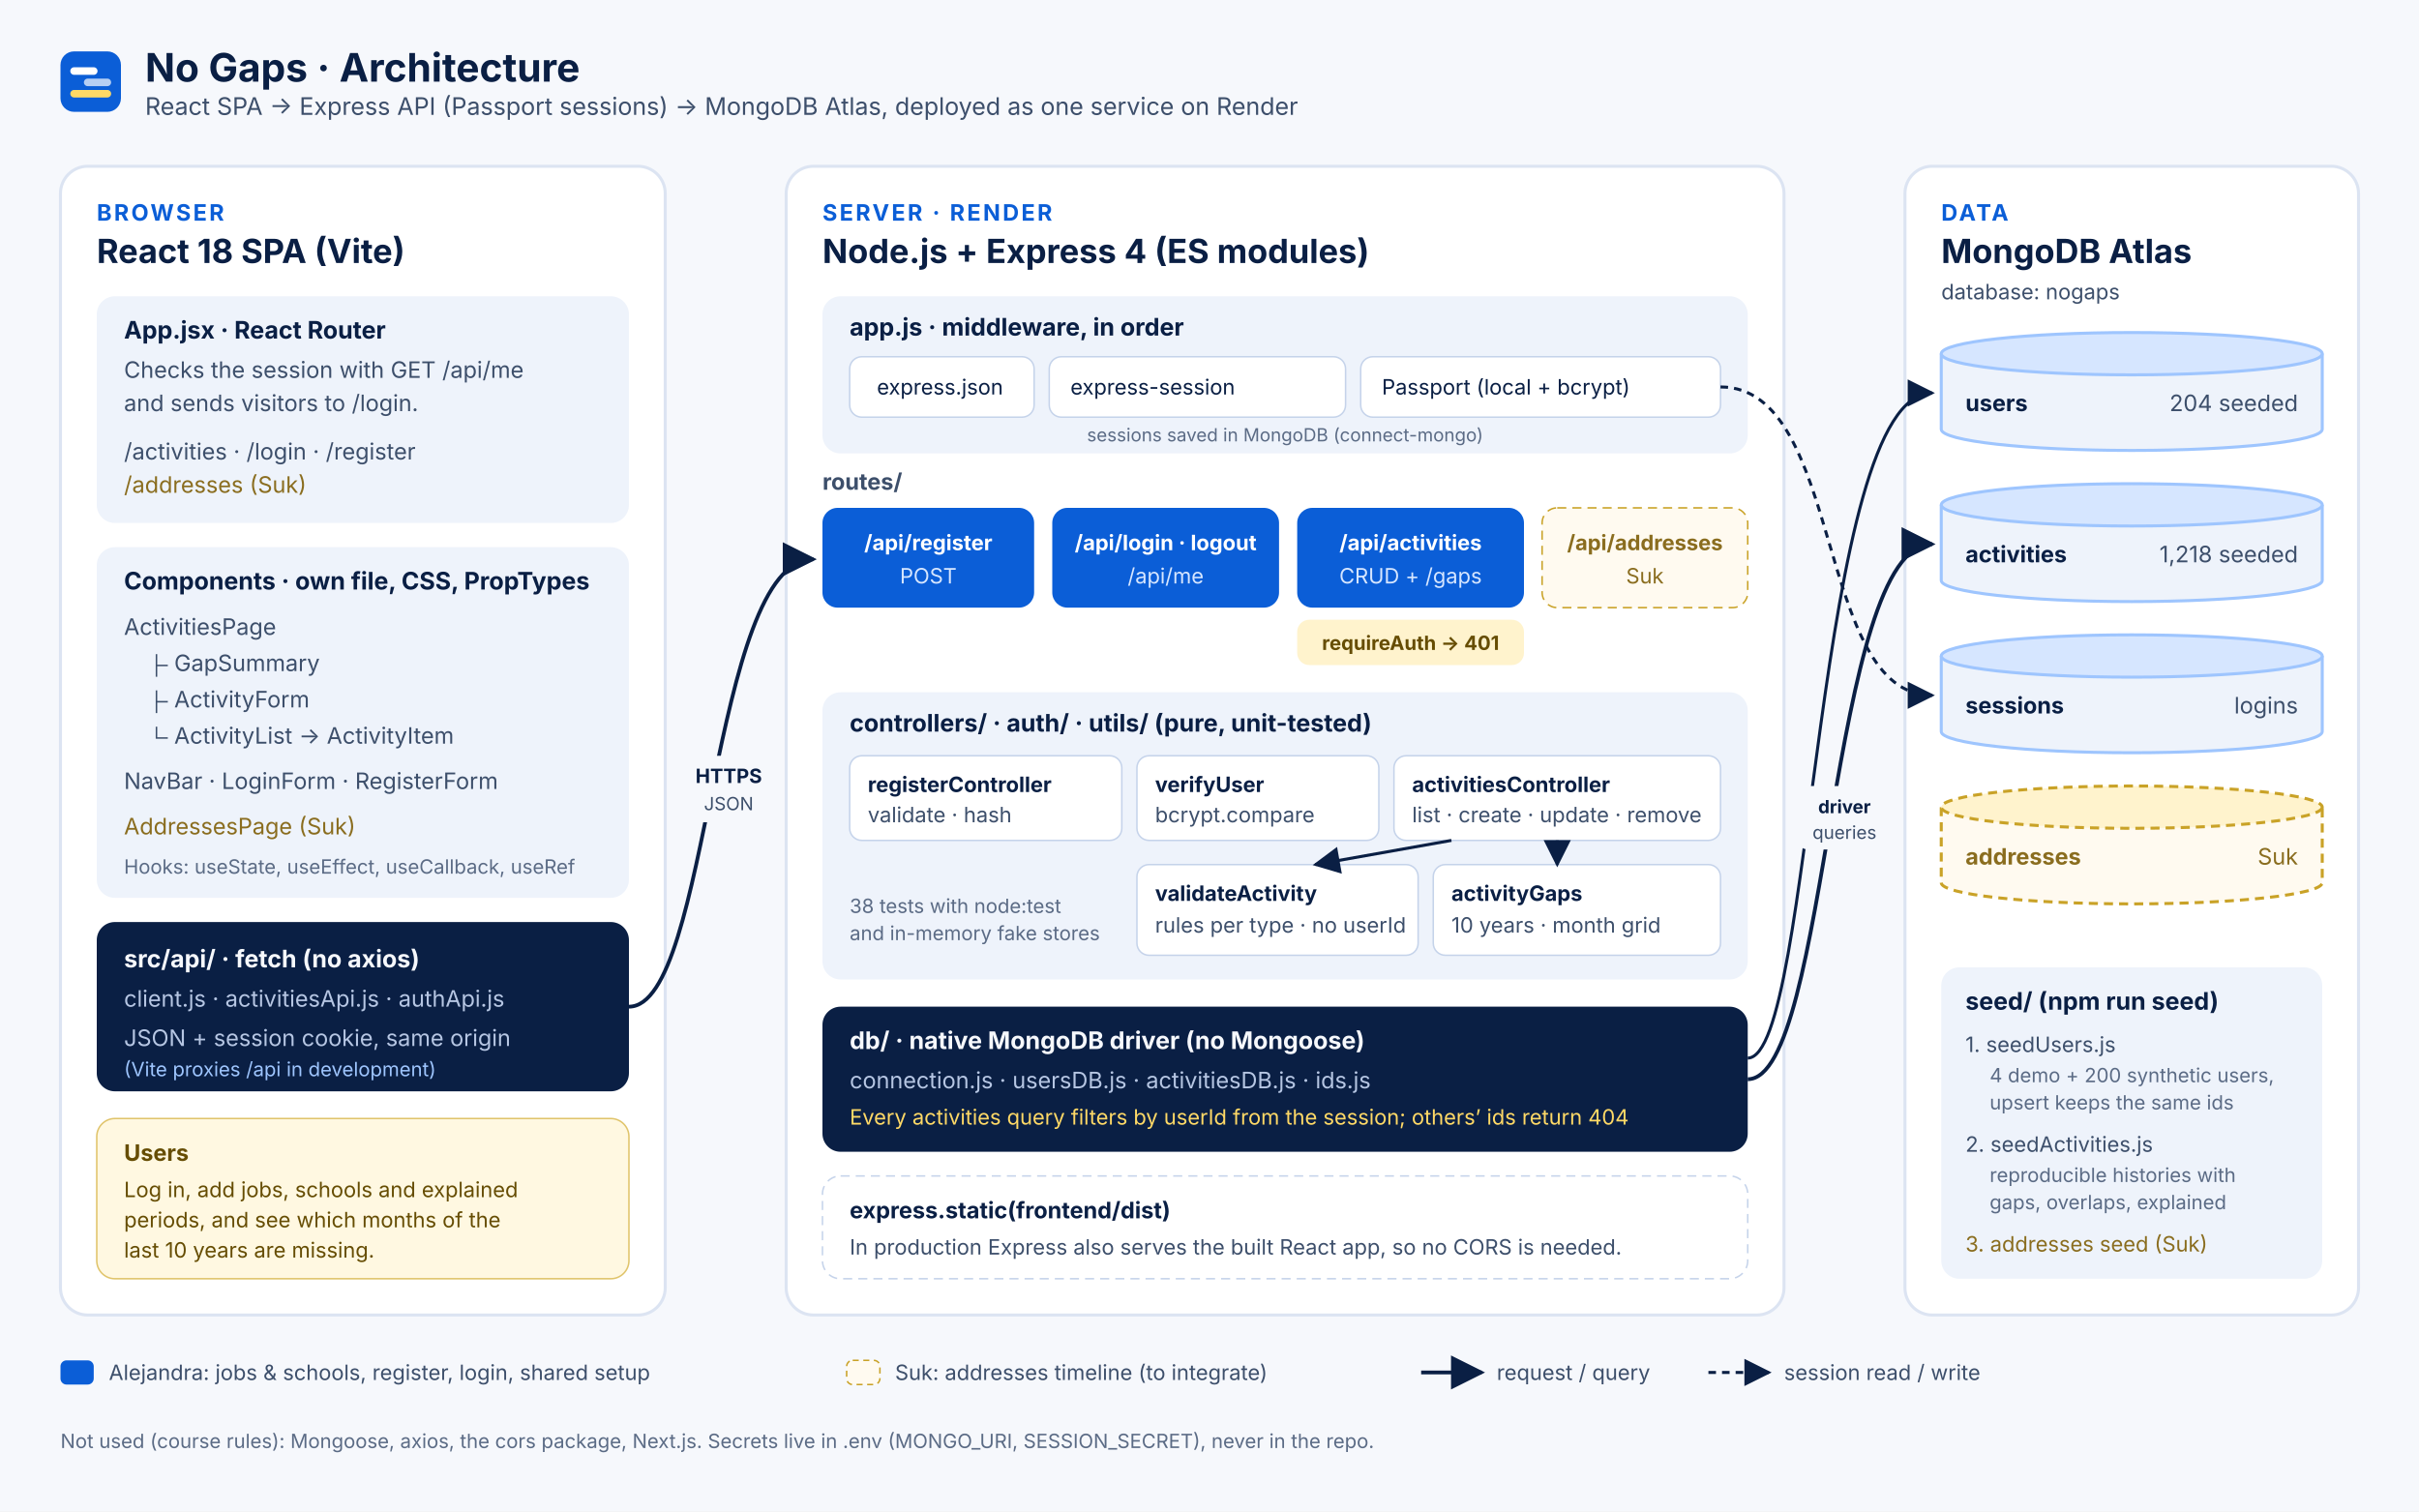
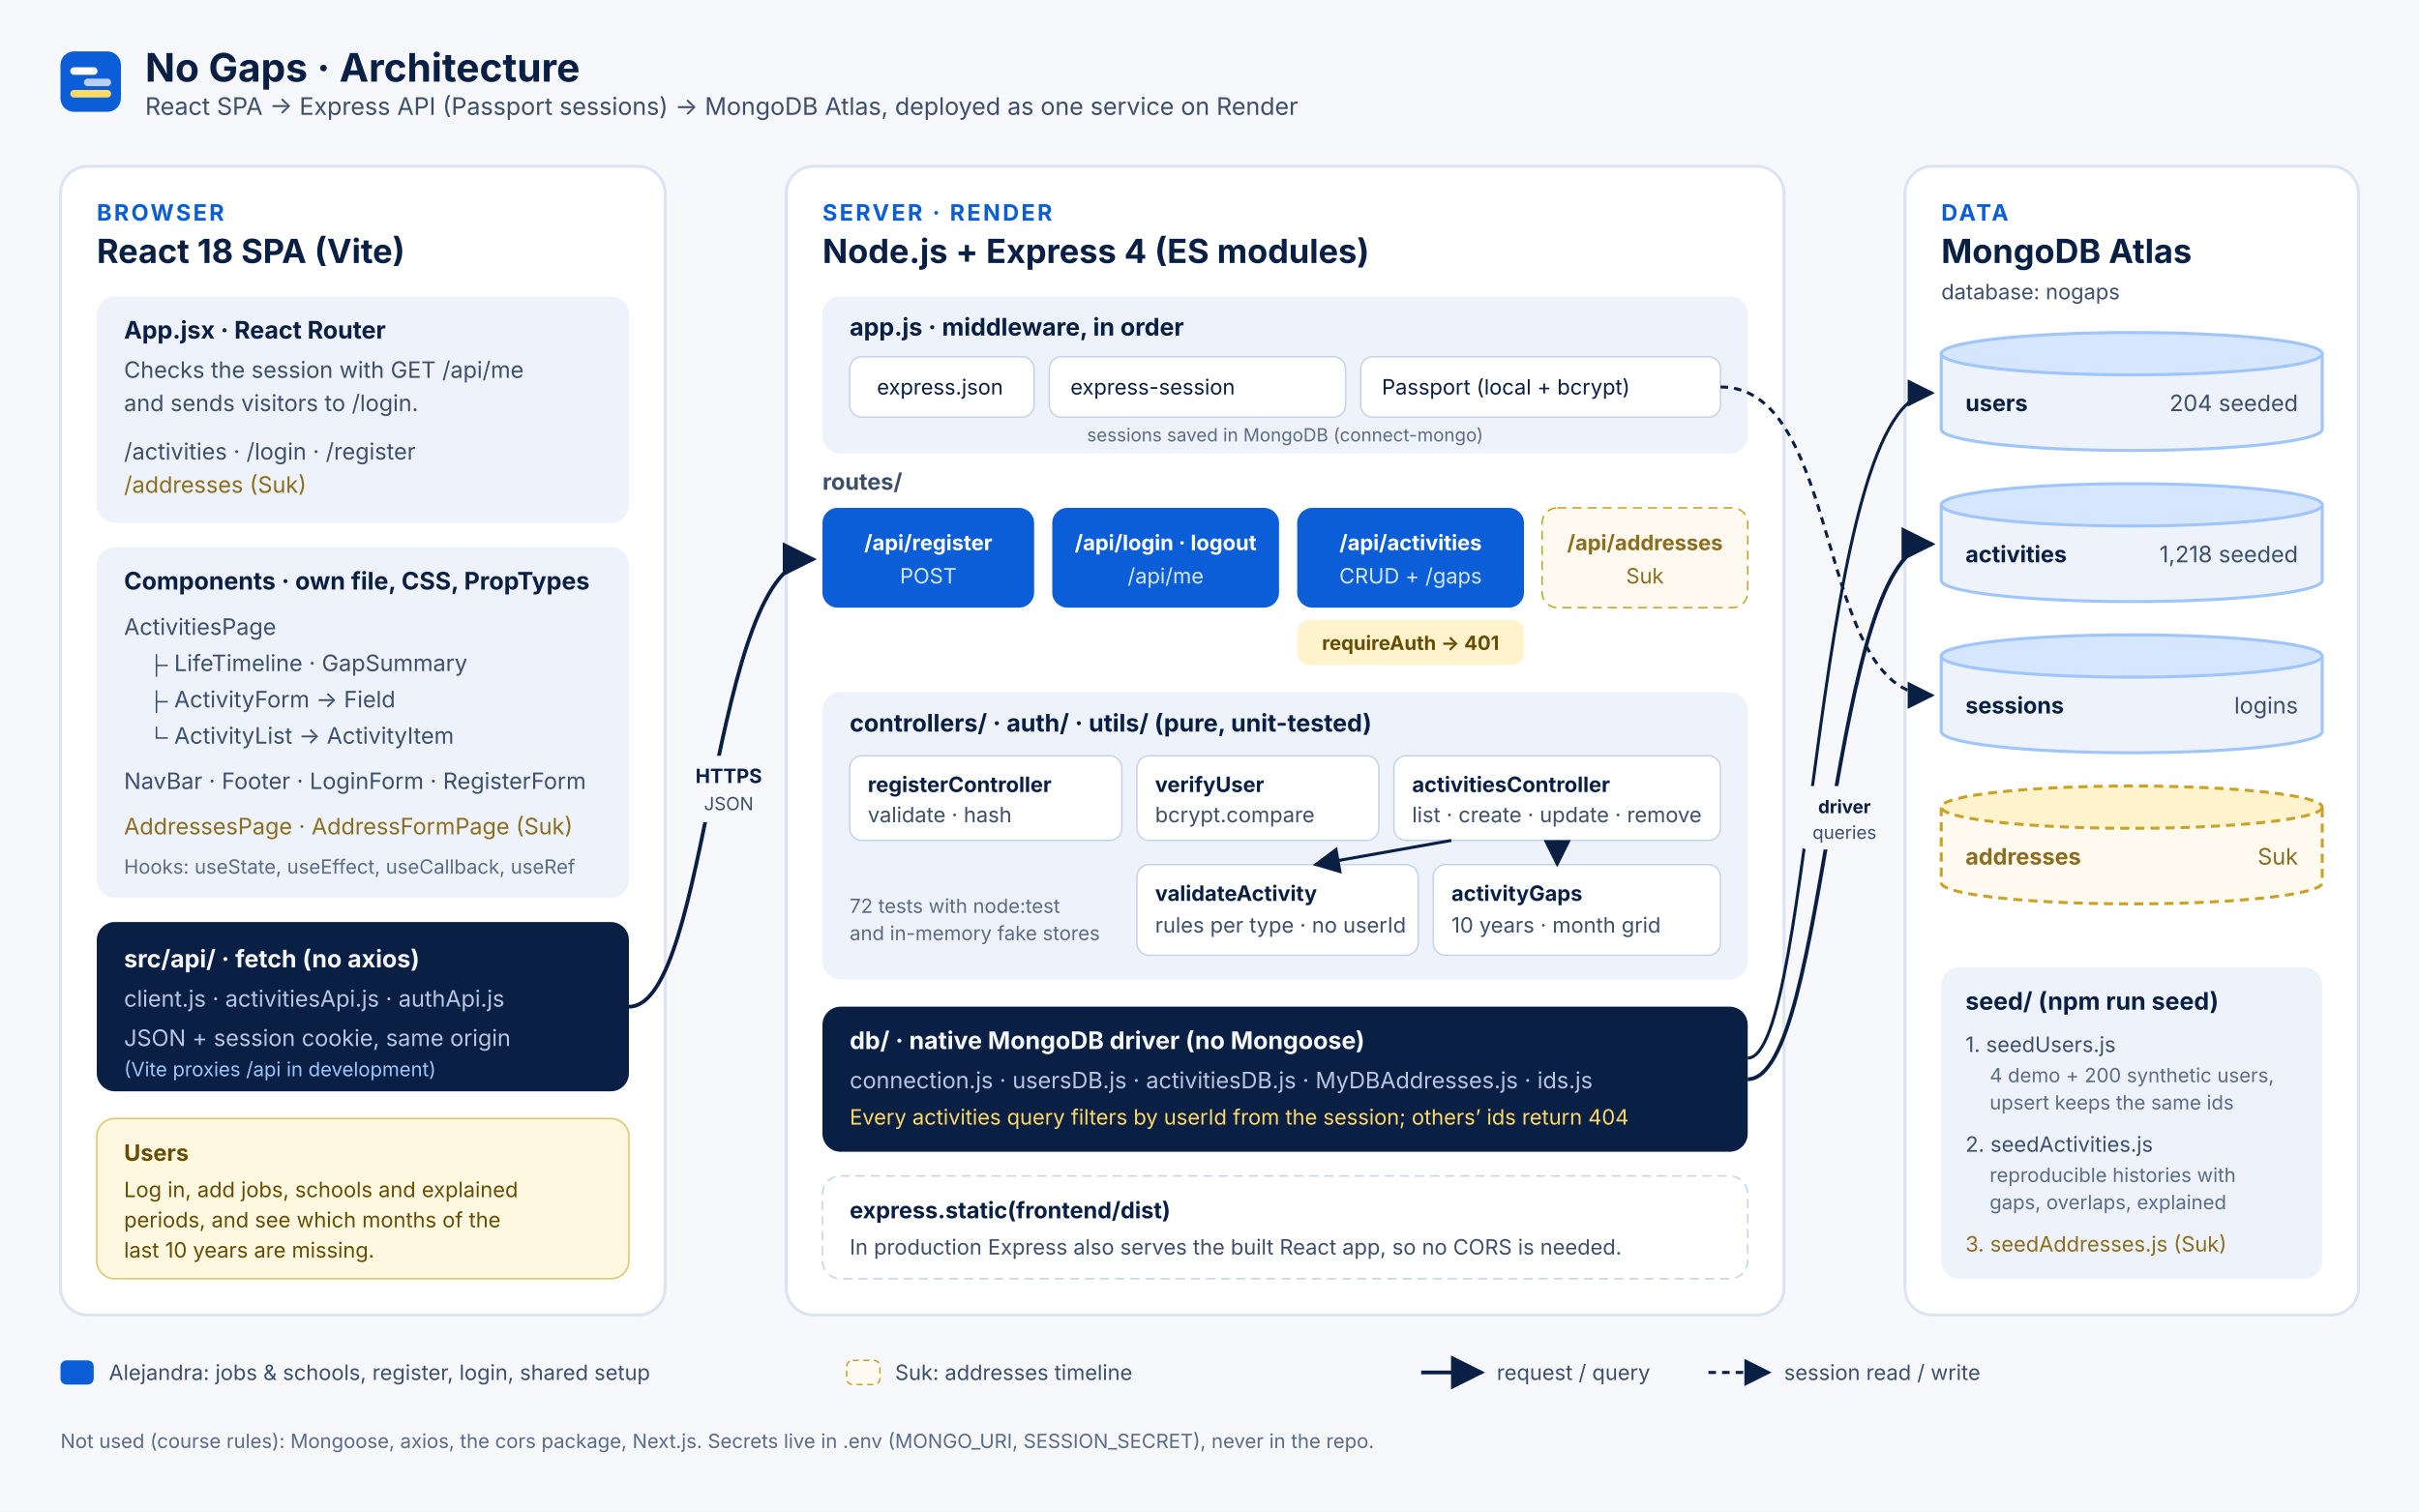
<svg xmlns="http://www.w3.org/2000/svg" viewBox="0 0 1600 1000" width="1600" height="1000" font-family="Inter, 'Segoe UI', Roboto, Helvetica, Arial, sans-serif">
  <defs>
    <marker id="arr" viewBox="0 0 10 10" refX="9" refY="5" markerWidth="9" markerHeight="9" orient="auto-start-reverse">
      <path d="M0 0 L10 5 L0 10 z" fill="#0a1f44" />
    </marker>
    <marker id="arrg" viewBox="0 0 10 10" refX="9" refY="5" markerWidth="9" markerHeight="9" orient="auto-start-reverse">
      <path d="M0 0 L10 5 L0 10 z" fill="#8a6d1f" />
    </marker>
  </defs>
  <rect width="1600" height="1000" fill="#f6f8fc" />
  <g transform="translate(40 34)">
    <rect width="40" height="40" rx="9" fill="#0b5ed7" />
    <g stroke-linecap="round" stroke-width="5">
      <path d="M9 13H22" stroke="#fff" />
      <path d="M18 20.5H31" stroke="#fff" opacity=".7" />
      <path d="M9 28H31" stroke="#ffd966" />
    </g>
    <text x="56" y="20" font-size="26" font-weight="700" fill="#0a1f44">No Gaps · Architecture</text>
    <text x="56" y="42" font-size="16" fill="#3d4f6b">React SPA → Express API (Passport sessions) → MongoDB Atlas, deployed as one service on Render</text>
  </g>
  <rect x="40" y="110" width="400" height="760" rx="18" fill="#ffffff" stroke="#dce4f2" stroke-width="2" />
  <text x="64" y="146" font-size="15" font-weight="700" fill="#0b5ed7" letter-spacing="1.5">BROWSER</text>
  <text x="64" y="174" font-size="22" font-weight="700" fill="#0a1f44">React 18 SPA (Vite)</text>
  <rect x="64" y="196" width="352" height="150" rx="12" fill="#eef3fb" />
  <text x="82" y="224" font-size="16" font-weight="700" fill="#0a1f44">App.jsx · React Router</text>
  <text x="82" y="250" font-size="15" fill="#3d4f6b">Checks the session with GET /api/me</text>
  <text x="82" y="272" font-size="15" fill="#3d4f6b">and sends visitors to /login.</text>
  <text x="82" y="304" font-size="15" fill="#3d4f6b">/activities · /login · /register</text>
  <text x="82" y="326" font-size="15" fill="#8a6d1f">/addresses (Suk)</text>
  <rect x="64" y="362" width="352" height="232" rx="12" fill="#eef3fb" />
  <text x="82" y="390" font-size="16" font-weight="700" fill="#0a1f44">Components · own file, CSS, PropTypes</text>
  <text x="82" y="420" font-size="15" fill="#3d4f6b">ActivitiesPage</text>
-   <text x="96" y="444" font-size="15" fill="#3d4f6b">├ GapSummary</text>
-   <text x="96" y="468" font-size="15" fill="#3d4f6b">├ ActivityForm</text>
+   <text x="96" y="444" font-size="15" fill="#3d4f6b">├ LifeTimeline · GapSummary</text>
+   <text x="96" y="468" font-size="15" fill="#3d4f6b">├ ActivityForm → Field</text>
  <text x="96" y="492" font-size="15" fill="#3d4f6b">└ ActivityList → ActivityItem</text>
-   <text x="82" y="522" font-size="15" fill="#3d4f6b">NavBar · LoginForm · RegisterForm</text>
-   <text x="82" y="552" font-size="15" fill="#8a6d1f">AddressesPage (Suk)</text>
+   <text x="82" y="522" font-size="15" fill="#3d4f6b">NavBar · Footer · LoginForm · RegisterForm</text>
+   <text x="82" y="552" font-size="15" fill="#8a6d1f">AddressesPage · AddressFormPage (Suk)</text>
  <text x="82" y="578" font-size="13" fill="#5b6b85">Hooks: useState, useEffect, useCallback, useRef</text>
  <rect x="64" y="610" width="352" height="112" rx="12" fill="#0a1f44" />
  <text x="82" y="640" font-size="16" font-weight="700" fill="#f6f8fc">src/api/ · fetch (no axios)</text>
  <text x="82" y="666" font-size="15" fill="#b6c6e3">client.js · activitiesApi.js · authApi.js</text>
  <text x="82" y="692" font-size="15" fill="#b6c6e3">JSON + session cookie, same origin</text>
  <text x="82" y="712" font-size="13" fill="#9ec5fe">(Vite proxies /api in development)</text>
  <rect x="64" y="740" width="352" height="106" rx="12" fill="#fff8e1" stroke="#e0c46b" />
  <text x="82" y="768" font-size="15" font-weight="700" fill="#664d03">Users</text>
  <text x="82" y="792" font-size="14" fill="#664d03">Log in, add jobs, schools and explained</text>
  <text x="82" y="812" font-size="14" fill="#664d03">periods, and see which months of the</text>
  <text x="82" y="832" font-size="14" fill="#664d03">last 10 years are missing.</text>
  <rect x="520" y="110" width="660" height="760" rx="18" fill="#ffffff" stroke="#dce4f2" stroke-width="2" />
  <text x="544" y="146" font-size="15" font-weight="700" fill="#0b5ed7" letter-spacing="1.5">SERVER · RENDER</text>
  <text x="544" y="174" font-size="22" font-weight="700" fill="#0a1f44">Node.js + Express 4 (ES modules)</text>
  <rect x="544" y="196" width="612" height="104" rx="12" fill="#eef3fb" />
  <text x="562" y="222" font-size="16" font-weight="700" fill="#0a1f44">app.js · middleware, in order</text>
  <g font-size="14" fill="#0a1f44">
    <rect x="562" y="236" width="122" height="40" rx="8" fill="#ffffff" stroke="#c5d3ea" />
    <text x="580" y="261">express.json</text>
    <rect x="694" y="236" width="196" height="40" rx="8" fill="#ffffff" stroke="#c5d3ea" />
    <text x="708" y="261">express-session</text>
    <rect x="900" y="236" width="238" height="40" rx="8" fill="#ffffff" stroke="#c5d3ea" />
    <text x="914" y="261">Passport (local + bcrypt)</text>
  </g>
  <text x="850" y="292" font-size="12" fill="#5b6b85" text-anchor="middle">sessions saved in MongoDB (connect-mongo)</text>
  <text x="544" y="324" font-size="15" font-weight="700" fill="#3d4f6b">routes/</text>
  <g font-size="14">
    <rect x="544" y="336" width="140" height="66" rx="10" fill="#0b5ed7" />
    <text x="614" y="364" fill="#fff" text-anchor="middle" font-weight="700">/api/register</text>
    <text x="614" y="386" fill="#d6e6ff" text-anchor="middle">POST</text>
    <rect x="696" y="336" width="150" height="66" rx="10" fill="#0b5ed7" />
    <text x="771" y="364" fill="#fff" text-anchor="middle" font-weight="700">/api/login · logout</text>
    <text x="771" y="386" fill="#d6e6ff" text-anchor="middle">/api/me</text>
    <rect x="858" y="336" width="150" height="66" rx="10" fill="#0b5ed7" />
    <text x="933" y="364" fill="#fff" text-anchor="middle" font-weight="700">/api/activities</text>
    <text x="933" y="386" fill="#d6e6ff" text-anchor="middle">CRUD + /gaps</text>
    <rect x="1020" y="336" width="136" height="66" rx="10" fill="#fffaf0" stroke="#c9a227" stroke-dasharray="6 4" />
    <text x="1088" y="364" fill="#8a6d1f" text-anchor="middle" font-weight="700">/api/addresses</text>
    <text x="1088" y="386" fill="#8a6d1f" text-anchor="middle">Suk</text>
  </g>
  <rect x="858" y="410" width="150" height="30" rx="8" fill="#fff3cd" />
  <text x="933" y="430" font-size="13" fill="#664d03" text-anchor="middle" font-weight="700">requireAuth → 401</text>
  <rect x="544" y="458" width="612" height="190" rx="12" fill="#eef3fb" />
  <text x="562" y="484" font-size="16" font-weight="700" fill="#0a1f44">controllers/ · auth/ · utils/  (pure, unit-tested)</text>
  <g font-size="14" fill="#0a1f44">
    <rect x="562" y="500" width="180" height="56" rx="8" fill="#fff" stroke="#c5d3ea" />
    <text x="574" y="524" font-weight="700">registerController</text>
    <text x="574" y="544" fill="#3d4f6b">validate · hash</text>
    <rect x="752" y="500" width="160" height="56" rx="8" fill="#fff" stroke="#c5d3ea" />
    <text x="764" y="524" font-weight="700">verifyUser</text>
    <text x="764" y="544" fill="#3d4f6b">bcrypt.compare</text>
    <rect x="922" y="500" width="216" height="56" rx="8" fill="#fff" stroke="#c5d3ea" />
    <text x="934" y="524" font-weight="700">activitiesController</text>
    <text x="934" y="544" fill="#3d4f6b">list · create · update · remove</text>
    <rect x="752" y="572" width="186" height="60" rx="8" fill="#fff" stroke="#c5d3ea" />
    <text x="764" y="596" font-weight="700">validateActivity</text>
    <text x="764" y="617" fill="#3d4f6b">rules per type · no userId</text>
    <rect x="948" y="572" width="190" height="60" rx="8" fill="#fff" stroke="#c5d3ea" />
    <text x="960" y="596" font-weight="700">activityGaps</text>
    <text x="960" y="617" fill="#3d4f6b">10 years · month grid</text>
  </g>
  <path d="M1030 556 V572" stroke="#0a1f44" stroke-width="2" marker-end="url(#arr)" />
  <path d="M960 556 L870 572" stroke="#0a1f44" stroke-width="2" marker-end="url(#arr)" />
-   <text x="562" y="604" font-size="13" fill="#5b6b85">38 tests with node:test</text>
+   <text x="562" y="604" font-size="13" fill="#5b6b85">72 tests with node:test</text>
  <text x="562" y="622" font-size="13" fill="#5b6b85">and in-memory fake stores</text>
  <rect x="544" y="666" width="612" height="96" rx="12" fill="#0a1f44" />
  <text x="562" y="694" font-size="16" font-weight="700" fill="#f6f8fc">db/ · native MongoDB driver (no Mongoose)</text>
-   <text x="562" y="720" font-size="15" fill="#b6c6e3">connection.js · usersDB.js · activitiesDB.js · ids.js</text>
+   <text x="562" y="720" font-size="15" fill="#b6c6e3">connection.js · usersDB.js · activitiesDB.js · MyDBAddresses.js · ids.js</text>
  <text x="562" y="744" font-size="14" fill="#ffd966">Every activities query filters by userId from the session; others’ ids return 404</text>
  <rect x="544" y="778" width="612" height="68" rx="12" fill="#ffffff" stroke="#c5d3ea" stroke-dasharray="6 4" />
  <text x="562" y="806" font-size="15" font-weight="700" fill="#0a1f44">express.static(frontend/dist)</text>
  <text x="562" y="830" font-size="14" fill="#3d4f6b">In production Express also serves the built React app, so no CORS is needed.</text>
  <rect x="1260" y="110" width="300" height="760" rx="18" fill="#ffffff" stroke="#dce4f2" stroke-width="2" />
  <text x="1284" y="146" font-size="15" font-weight="700" fill="#0b5ed7" letter-spacing="1.5">DATA</text>
  <text x="1284" y="174" font-size="22" font-weight="700" fill="#0a1f44">MongoDB Atlas</text>
  <text x="1284" y="198" font-size="14" fill="#3d4f6b">database: nogaps</text>
  <g font-size="15">
    <g transform="translate(1284 220)">
      <path d="M0 14 V64 A126 14 0 0 0 252 64 V14" fill="#eef3fb" stroke="#9ec5fe" stroke-width="2" />
      <ellipse cx="126" cy="14" rx="126" ry="14" fill="#d6e6ff" stroke="#9ec5fe" stroke-width="2" />
      <text x="16" y="52" font-weight="700" fill="#0a1f44">users</text>
      <text x="236" y="52" text-anchor="end" fill="#3d4f6b">204 seeded</text>
    </g>
    <g transform="translate(1284 320)">
      <path d="M0 14 V64 A126 14 0 0 0 252 64 V14" fill="#eef3fb" stroke="#9ec5fe" stroke-width="2" />
      <ellipse cx="126" cy="14" rx="126" ry="14" fill="#d6e6ff" stroke="#9ec5fe" stroke-width="2" />
      <text x="16" y="52" font-weight="700" fill="#0a1f44">activities</text>
      <text x="236" y="52" text-anchor="end" fill="#3d4f6b">1,218 seeded</text>
    </g>
    <g transform="translate(1284 420)">
      <path d="M0 14 V64 A126 14 0 0 0 252 64 V14" fill="#eef3fb" stroke="#9ec5fe" stroke-width="2" />
      <ellipse cx="126" cy="14" rx="126" ry="14" fill="#d6e6ff" stroke="#9ec5fe" stroke-width="2" />
      <text x="16" y="52" font-weight="700" fill="#0a1f44">sessions</text>
      <text x="236" y="52" text-anchor="end" fill="#3d4f6b">logins</text>
    </g>
    <g transform="translate(1284 520)">
      <path d="M0 14 V64 A126 14 0 0 0 252 64 V14" fill="#fffaf0" stroke="#c9a227" stroke-width="2" stroke-dasharray="6 4" />
      <ellipse cx="126" cy="14" rx="126" ry="14" fill="#fff3cd" stroke="#c9a227" stroke-width="2" stroke-dasharray="6 4" />
      <text x="16" y="52" font-weight="700" fill="#8a6d1f">addresses</text>
      <text x="236" y="52" text-anchor="end" fill="#8a6d1f">Suk</text>
    </g>
  </g>
  <rect x="1284" y="640" width="252" height="206" rx="12" fill="#eef3fb" />
  <text x="1300" y="668" font-size="16" font-weight="700" fill="#0a1f44">seed/ (npm run seed)</text>
  <text x="1300" y="696" font-size="14" fill="#3d4f6b">1. seedUsers.js</text>
  <text x="1316" y="716" font-size="13" fill="#5b6b85">4 demo + 200 synthetic users,</text>
  <text x="1316" y="734" font-size="13" fill="#5b6b85">upsert keeps the same ids</text>
  <text x="1300" y="762" font-size="14" fill="#3d4f6b">2. seedActivities.js</text>
  <text x="1316" y="782" font-size="13" fill="#5b6b85">reproducible histories with</text>
  <text x="1316" y="800" font-size="13" fill="#5b6b85">gaps, overlaps, explained</text>
-   <text x="1300" y="828" font-size="14" fill="#8a6d1f">3. addresses seed (Suk)</text>
+   <text x="1300" y="828" font-size="14" fill="#8a6d1f">3. seedAddresses.js (Suk)</text>
  <path d="M416 666 C470 666 470 370 538 370" fill="none" stroke="#0a1f44" stroke-width="2.5" marker-end="url(#arr)" />
  <rect x="446" y="500" width="72" height="44" rx="8" fill="#f6f8fc" />
  <text x="482" y="518" font-size="13" fill="#0a1f44" text-anchor="middle" font-weight="700">HTTPS</text>
  <text x="482" y="536" font-size="12" fill="#3d4f6b" text-anchor="middle">JSON</text>
  <path d="M1156 714 C1210 714 1210 360 1278 360" fill="none" stroke="#0a1f44" stroke-width="2.5" marker-end="url(#arr)" />
  <path d="M1156 700 C1200 700 1200 260 1278 260" fill="none" stroke="#0a1f44" stroke-width="2" marker-end="url(#arr)" />
  <path d="M1138 256 C1220 256 1200 460 1278 460" fill="none" stroke="#0a1f44" stroke-width="2" stroke-dasharray="5 4" marker-end="url(#arr)" />
  <rect x="1188" y="520" width="64" height="42" rx="8" fill="#f6f8fc" />
  <text x="1220" y="538" font-size="12" fill="#0a1f44" text-anchor="middle" font-weight="700">driver</text>
  <text x="1220" y="555" font-size="12" fill="#3d4f6b" text-anchor="middle">queries</text>
  <g transform="translate(40 900)" font-size="14" fill="#3d4f6b">
    <rect width="22" height="16" rx="4" fill="#0b5ed7" />
    <text x="32" y="13">Alejandra: jobs &amp; schools, register, login, shared setup</text>
    <rect x="520" width="22" height="16" rx="4" fill="#fffaf0" stroke="#c9a227" stroke-dasharray="4 3" />
-     <text x="552" y="13">Suk: addresses timeline (to integrate)</text>
+     <text x="552" y="13">Suk: addresses timeline</text>
    <path d="M900 8 H940" stroke="#0a1f44" stroke-width="2.5" marker-end="url(#arr)" />
    <text x="950" y="13">request / query</text>
    <path d="M1090 8 H1130" stroke="#0a1f44" stroke-width="2" stroke-dasharray="5 4" marker-end="url(#arr)" />
    <text x="1140" y="13">session read / write</text>
  </g>
  <text x="40" y="958" font-size="13" fill="#5b6b85">Not used (course rules): Mongoose, axios, the cors package, Next.js. Secrets live in .env (MONGO_URI, SESSION_SECRET), never in the repo.</text>
</svg>
